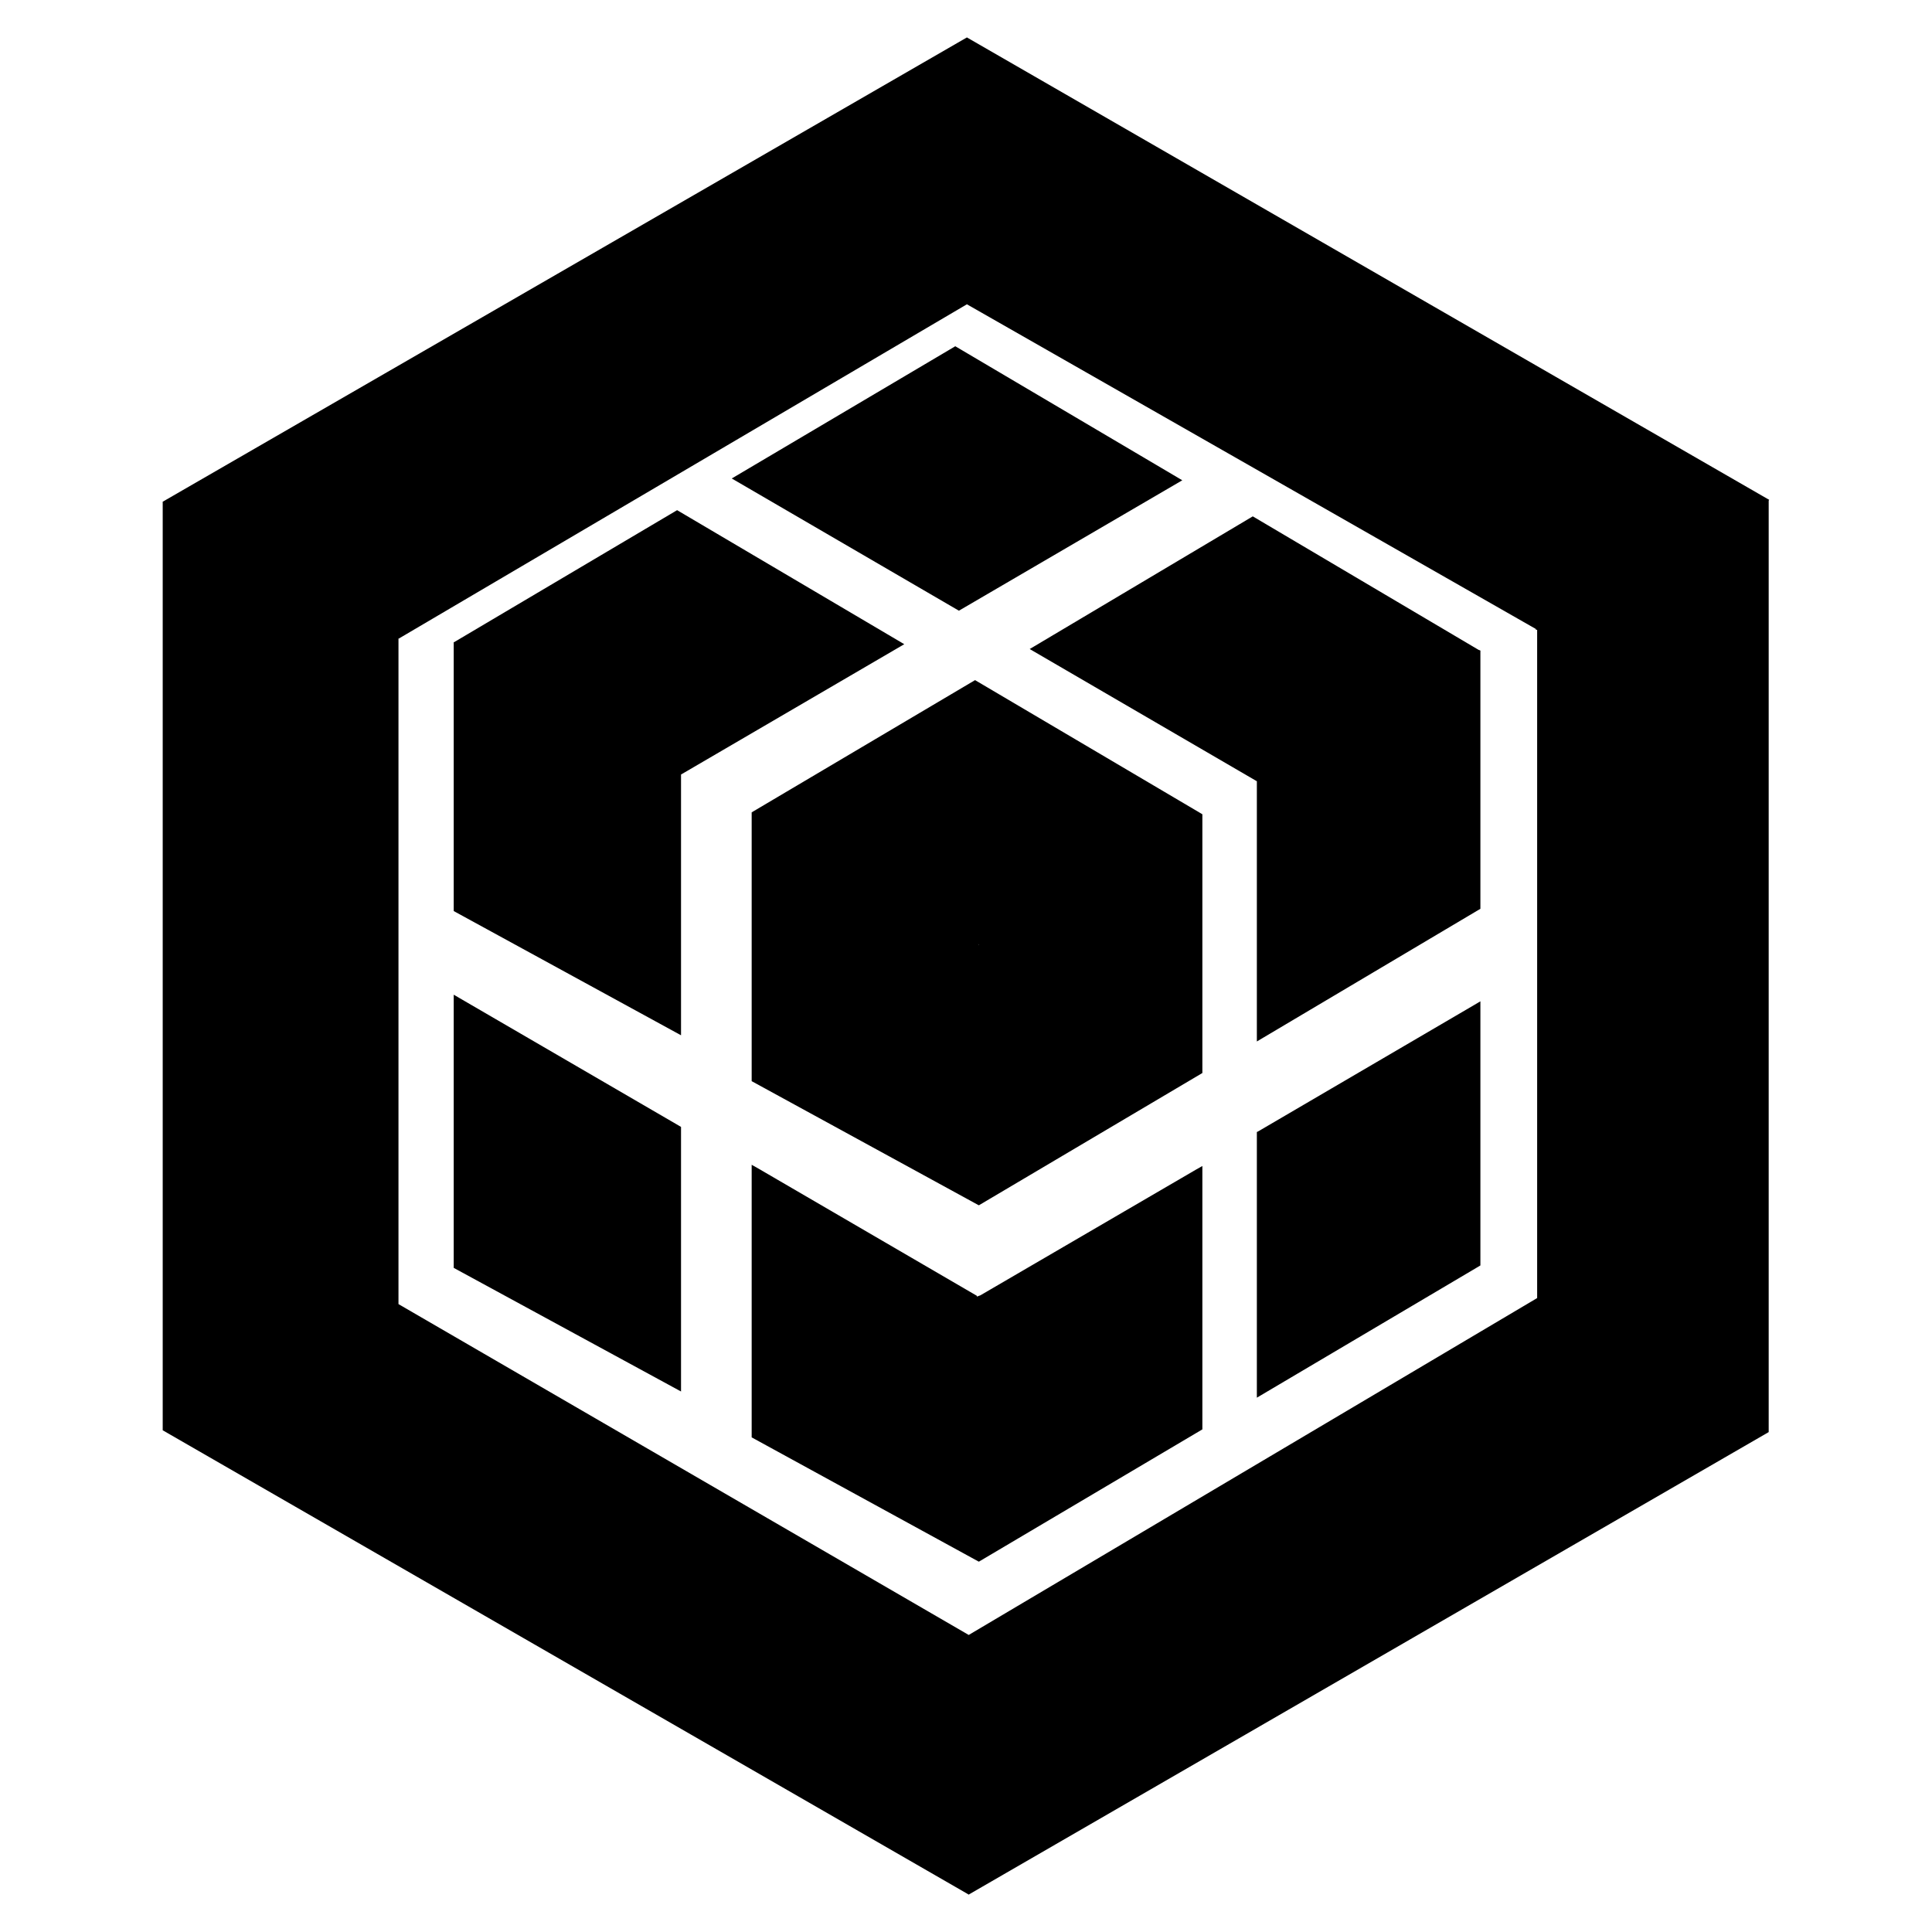
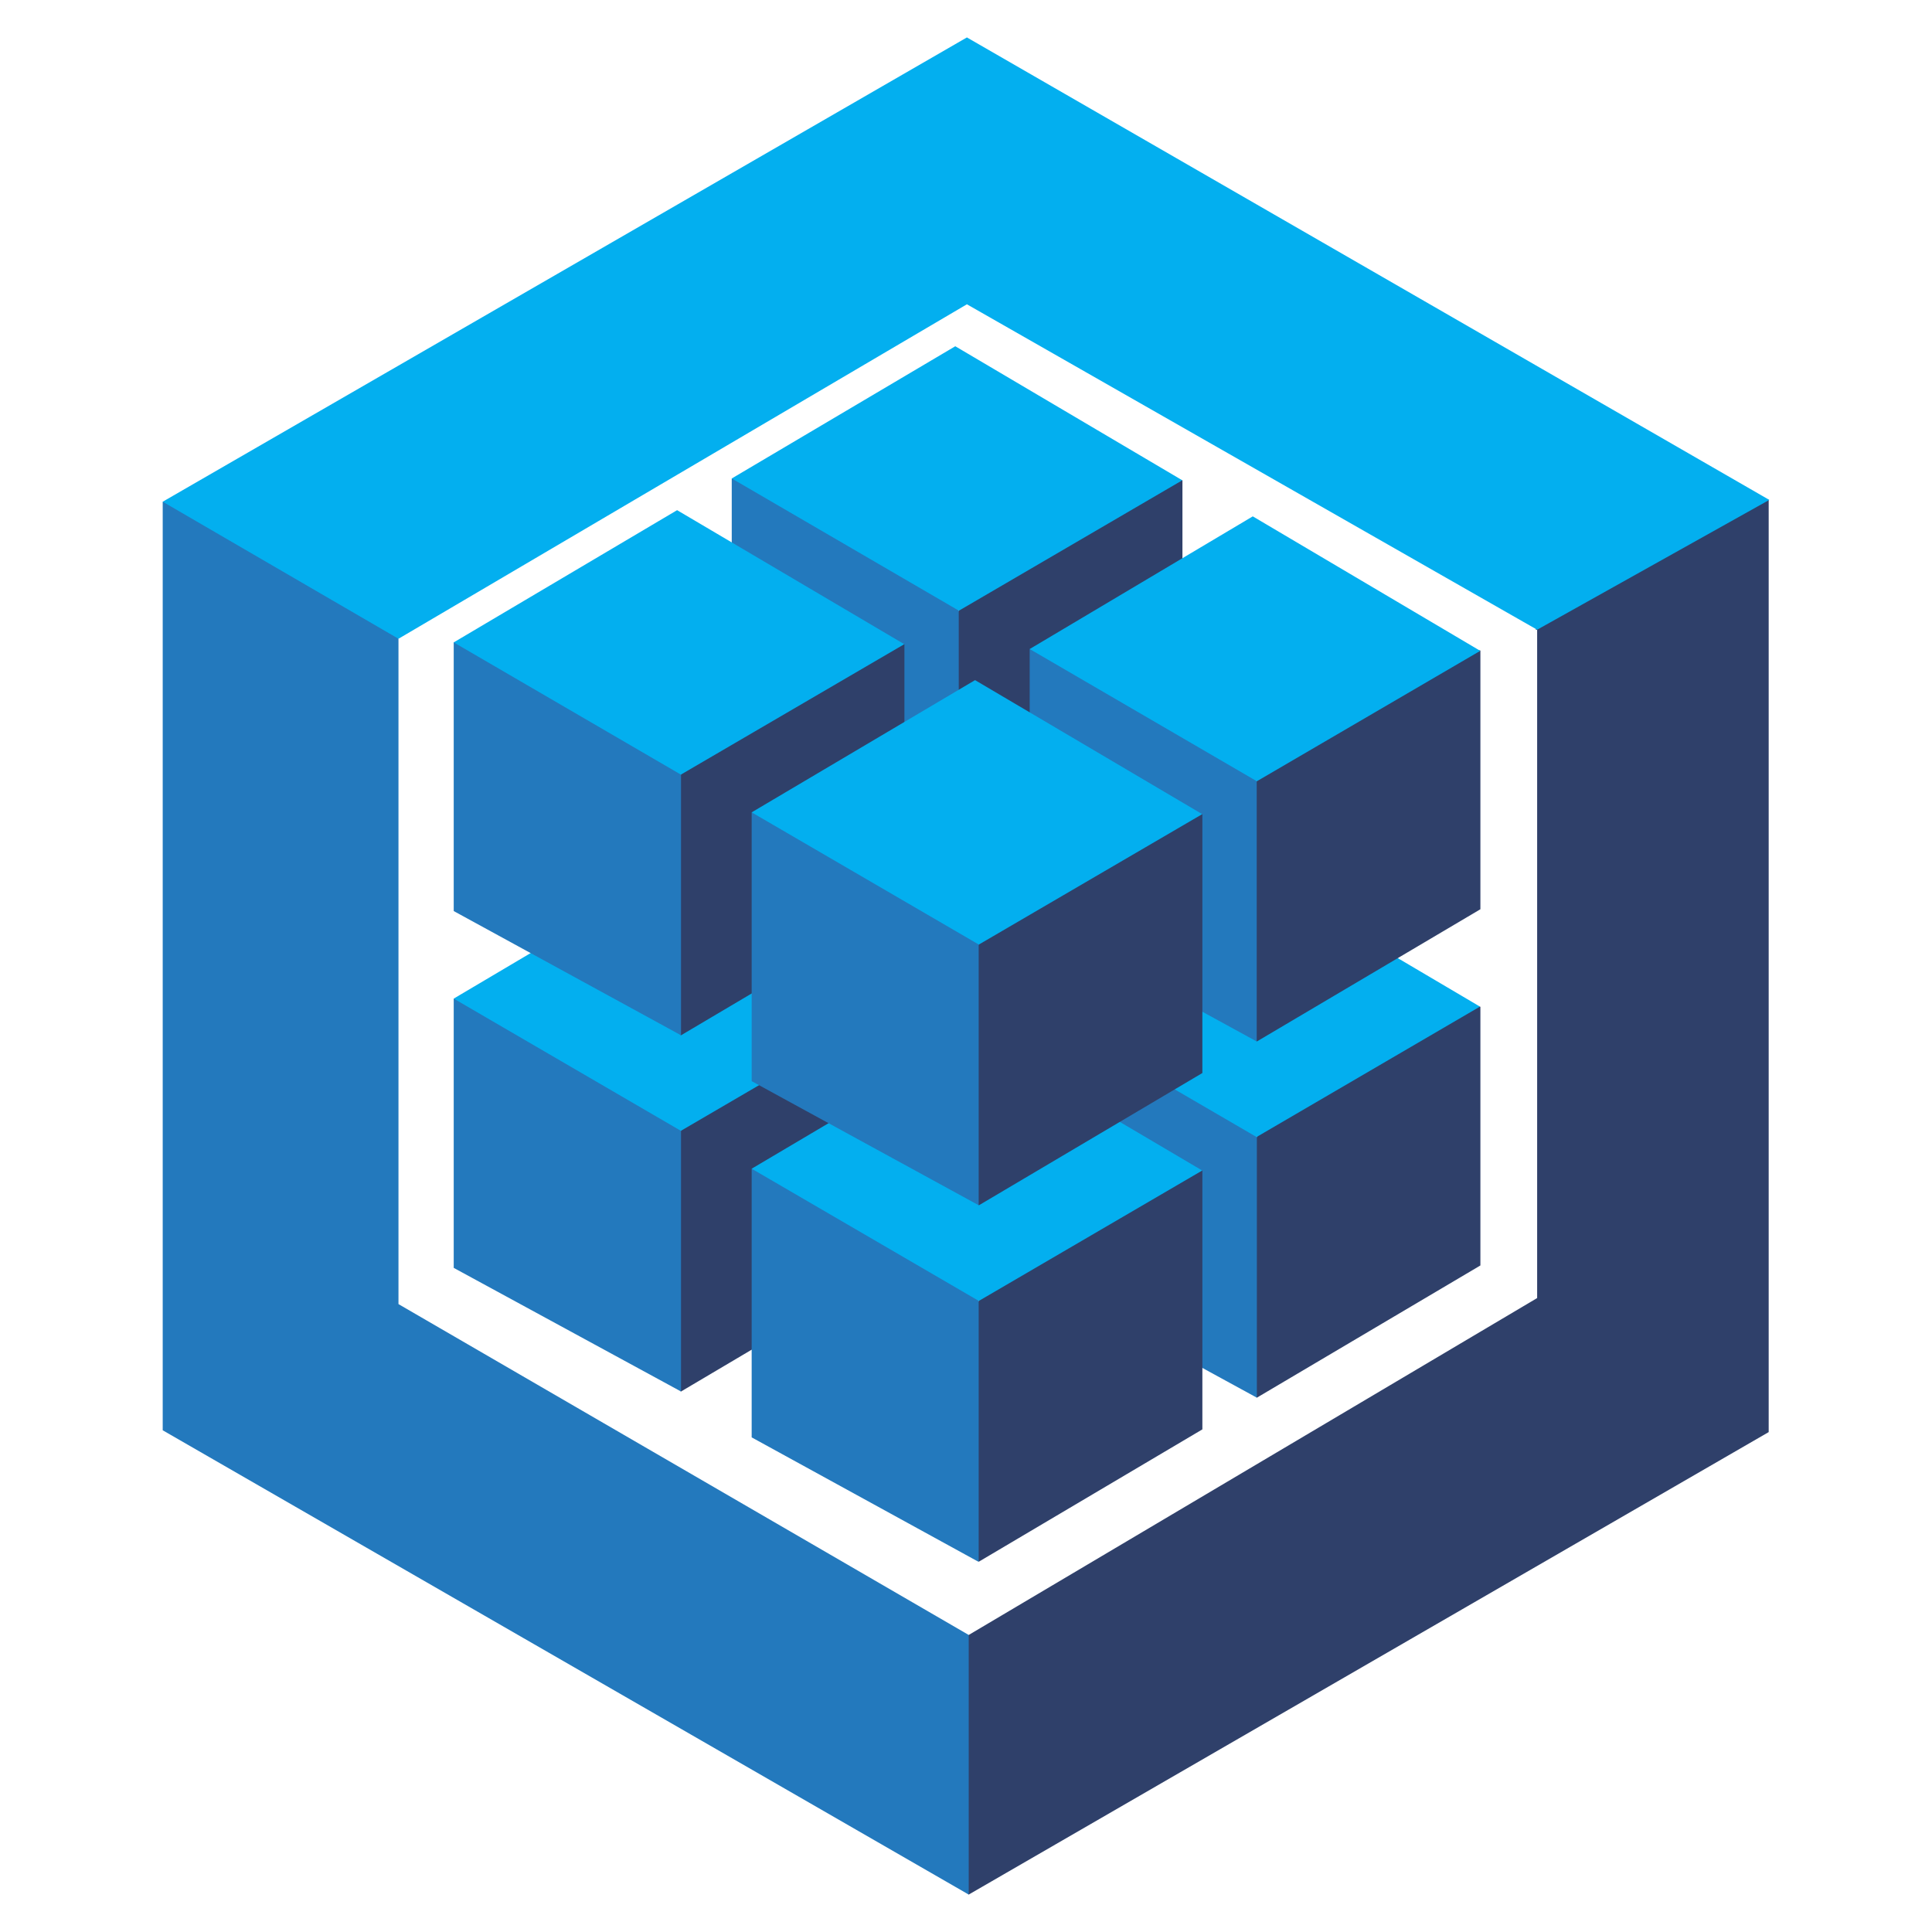
<svg viewBox="0 0 128 128">
-   <g>
-     <path d="M101.84 41.72V86l-37.66 22.32-.34.31v16.57l.34.32 53-30.64V33.12l-.5-.12-15 8.36.08.36" />
-     <path d="M26.4 86.4l37.78 21.92v17.2l-53.4-30.76V33.24l.55-.08 14.91 8.67.16.5V86.4" />
-     <path d="M26.4 42.32l-15.62-9.08L64.06 2.48l53.16 30.64-15.38 8.6-37.78-21.56L26.4 42.32M30.06 84V65.9l.41.24L45 74.59l.12.07v17.53L30.06 84M83.27 92.6V75l.1-.05 14.27-8.35.44-.26v17.5L83.27 92.6M64.85 103.46l-.41-.42V86l.51-.18 14.27-8.32.44-.25V94.7l-14.8 8.76" />
-     <path d="M49.8 95.23V77.17l.41.23 14.51 8.45.12 17.61-15.04-8.23M63.29 22.94L48.48 31.7l15.05 8.76 14.8-8.64-15.04-8.88M30.06 60.36V42.55h.41L45 51l.12.33v17.26l-15.06-8.23" />
-     <path d="M44.86 33.8l-14.8 8.76 15.05 8.76 14.8-8.64-15.05-8.88M83.27 69V51.7l.1-.41L97.64 43l.44.1v17.11L83.27 69" />
-     <path d="M83 34.21L68.22 43l15.05 8.76 14.8-8.64L83 34.21M64.85 79.85l-.41-.42V62.79l.41-.21.1-.41 14.27-8.32.44.1v17.14l-14.8 8.76" />
-     <path d="M49.8 71.63V53.82h.41l14.51 8.45.12.33v17.25L49.8 71.63" />
-     <path d="M64.6 45.06l-14.8 8.76 15.05 8.76 14.8-8.64-15.05-8.88" />
-   </g>
+   <path fill="#2f406a" d="M101.84 41.72V86l-37.66 22.32-.34.31v16.57l.34.32 53-30.64V33.12l-.5-.12-15 8.36.08.36" />
+   <path fill="#2379bd" d="M26.4 86.4l37.78 21.92v17.2l-53.4-30.76V33.24l.55-.08 14.91 8.67.16.5V86.4" />
+   <path fill="#03afef" d="M26.4 42.32l-15.62-9.08L64.06 2.48l53.16 30.64-15.38 8.6-37.78-21.56L26.4 42.32" />
+   <path fill="#2f406a" d="M63.53 81.33l-.41-.42V64.27l.41-.21.1-.41 14.27-8.32.44.1v17.15l-14.8 8.76" />
+   <path fill="#2379bd" d="M48.48 73.11V55.3h.41l14.51 8.45.12.33v17.25l-15.04-8.22" />
+   <path fill="#03afef" d="M63.29 46.54L48.48 55.3l15.05 8.76 14.8-8.64-15.04-8.88" />
+   <path fill="#2f406a" d="M45.11 92.19l-.41-.42V75.13l.41-.21.1-.41 14.27-8.32.44.1v17.14l-14.8 8.76" />
+   <path fill="#2379bd" d="M30.06 84V66.16h.41L45 74.59l.12.33v17.27L30.06 84" />
+   <path fill="#03afef" d="M44.86 57.4l-14.8 8.76 15.05 8.76 14.8-8.64-15.05-8.88" />
+   <path fill="#2f406a" d="M83.27 92.6l-.41-.42V75.54l.41-.21.1-.41 14.27-8.32.44.1v17.14L83.27 92.6" />
+   <path fill="#2379bd" d="M68.22 84.38V66.57h.41L83.15 75l.12.33V92.6l-15.05-8.22" />
+   <path fill="#03afef" d="M83 57.81l-14.8 8.76 15.05 8.76 14.8-8.64L83 57.81" />
+   <path fill="#2f406a" d="M64.85 103.46l-.41-.42V86.4l.41-.21.1-.41 14.27-8.32.44.1V94.7l-14.8 8.76" />
+   <path fill="#2379bd" d="M49.8 95.23v-17.8h.41l14.51 8.45.12.33v17.27L49.8 95.23" />
+   <path fill="#03afef" d="M64.6 68.67l-14.8 8.76 15.05 8.76 14.8-8.64-15.05-8.88" />
+   <path fill="#2f406a" d="M63.53 57.73l-.41-.42V40.67l.41-.21.1-.41 14.27-8.33.44.1V49l-14.8 8.76" />
+   <path fill="#2379bd" d="M48.48 49.5V31.7h.41l14.51 8.45.12.33v17.25L48.48 49.5" />
+   <path fill="#03afef" d="M63.29 22.94L48.48 31.7l15.05 8.76 14.8-8.64-15.04-8.88" />
+   <path fill="#2f406a" d="M45.11 68.59l-.41-.42V51.53l.41-.21.1-.41 14.27-8.32.44.1v17.14l-14.8 8.76" />
+   <path fill="#2379bd" d="M30.06 60.36V42.55h.41L45 51l.12.33v17.26l-15.06-8.23" />
+   <path fill="#03afef" d="M44.86 33.8l-14.8 8.76 15.05 8.76 14.8-8.64-15.05-8.88" />
+   <path fill="#2f406a" d="M83.27 69l-.41-.42V51.94l.41-.21.1-.41L97.64 43l.44.1v17.14L83.27 69" />
+   <path fill="#2379bd" d="M68.22 60.77V43h.41l14.51 8.45.12.33V69l-15.04-8.23" />
+   <path fill="#03afef" d="M83 34.21L68.22 43l15.05 8.76 14.8-8.64L83 34.21" />
+   <path fill="#2f406a" d="M64.85 79.85l-.41-.42V62.79l.41-.21.1-.41 14.27-8.32.44.1v17.14l-14.8 8.76" />
+   <path fill="#2379bd" d="M49.8 71.63V53.82h.41l14.51 8.45.12.33v17.25L49.8 71.63" />
+   <path fill="#03afef" d="M64.6 45.06l-14.8 8.76 15.05 8.76 14.8-8.64-15.05-8.88" />
</svg>
